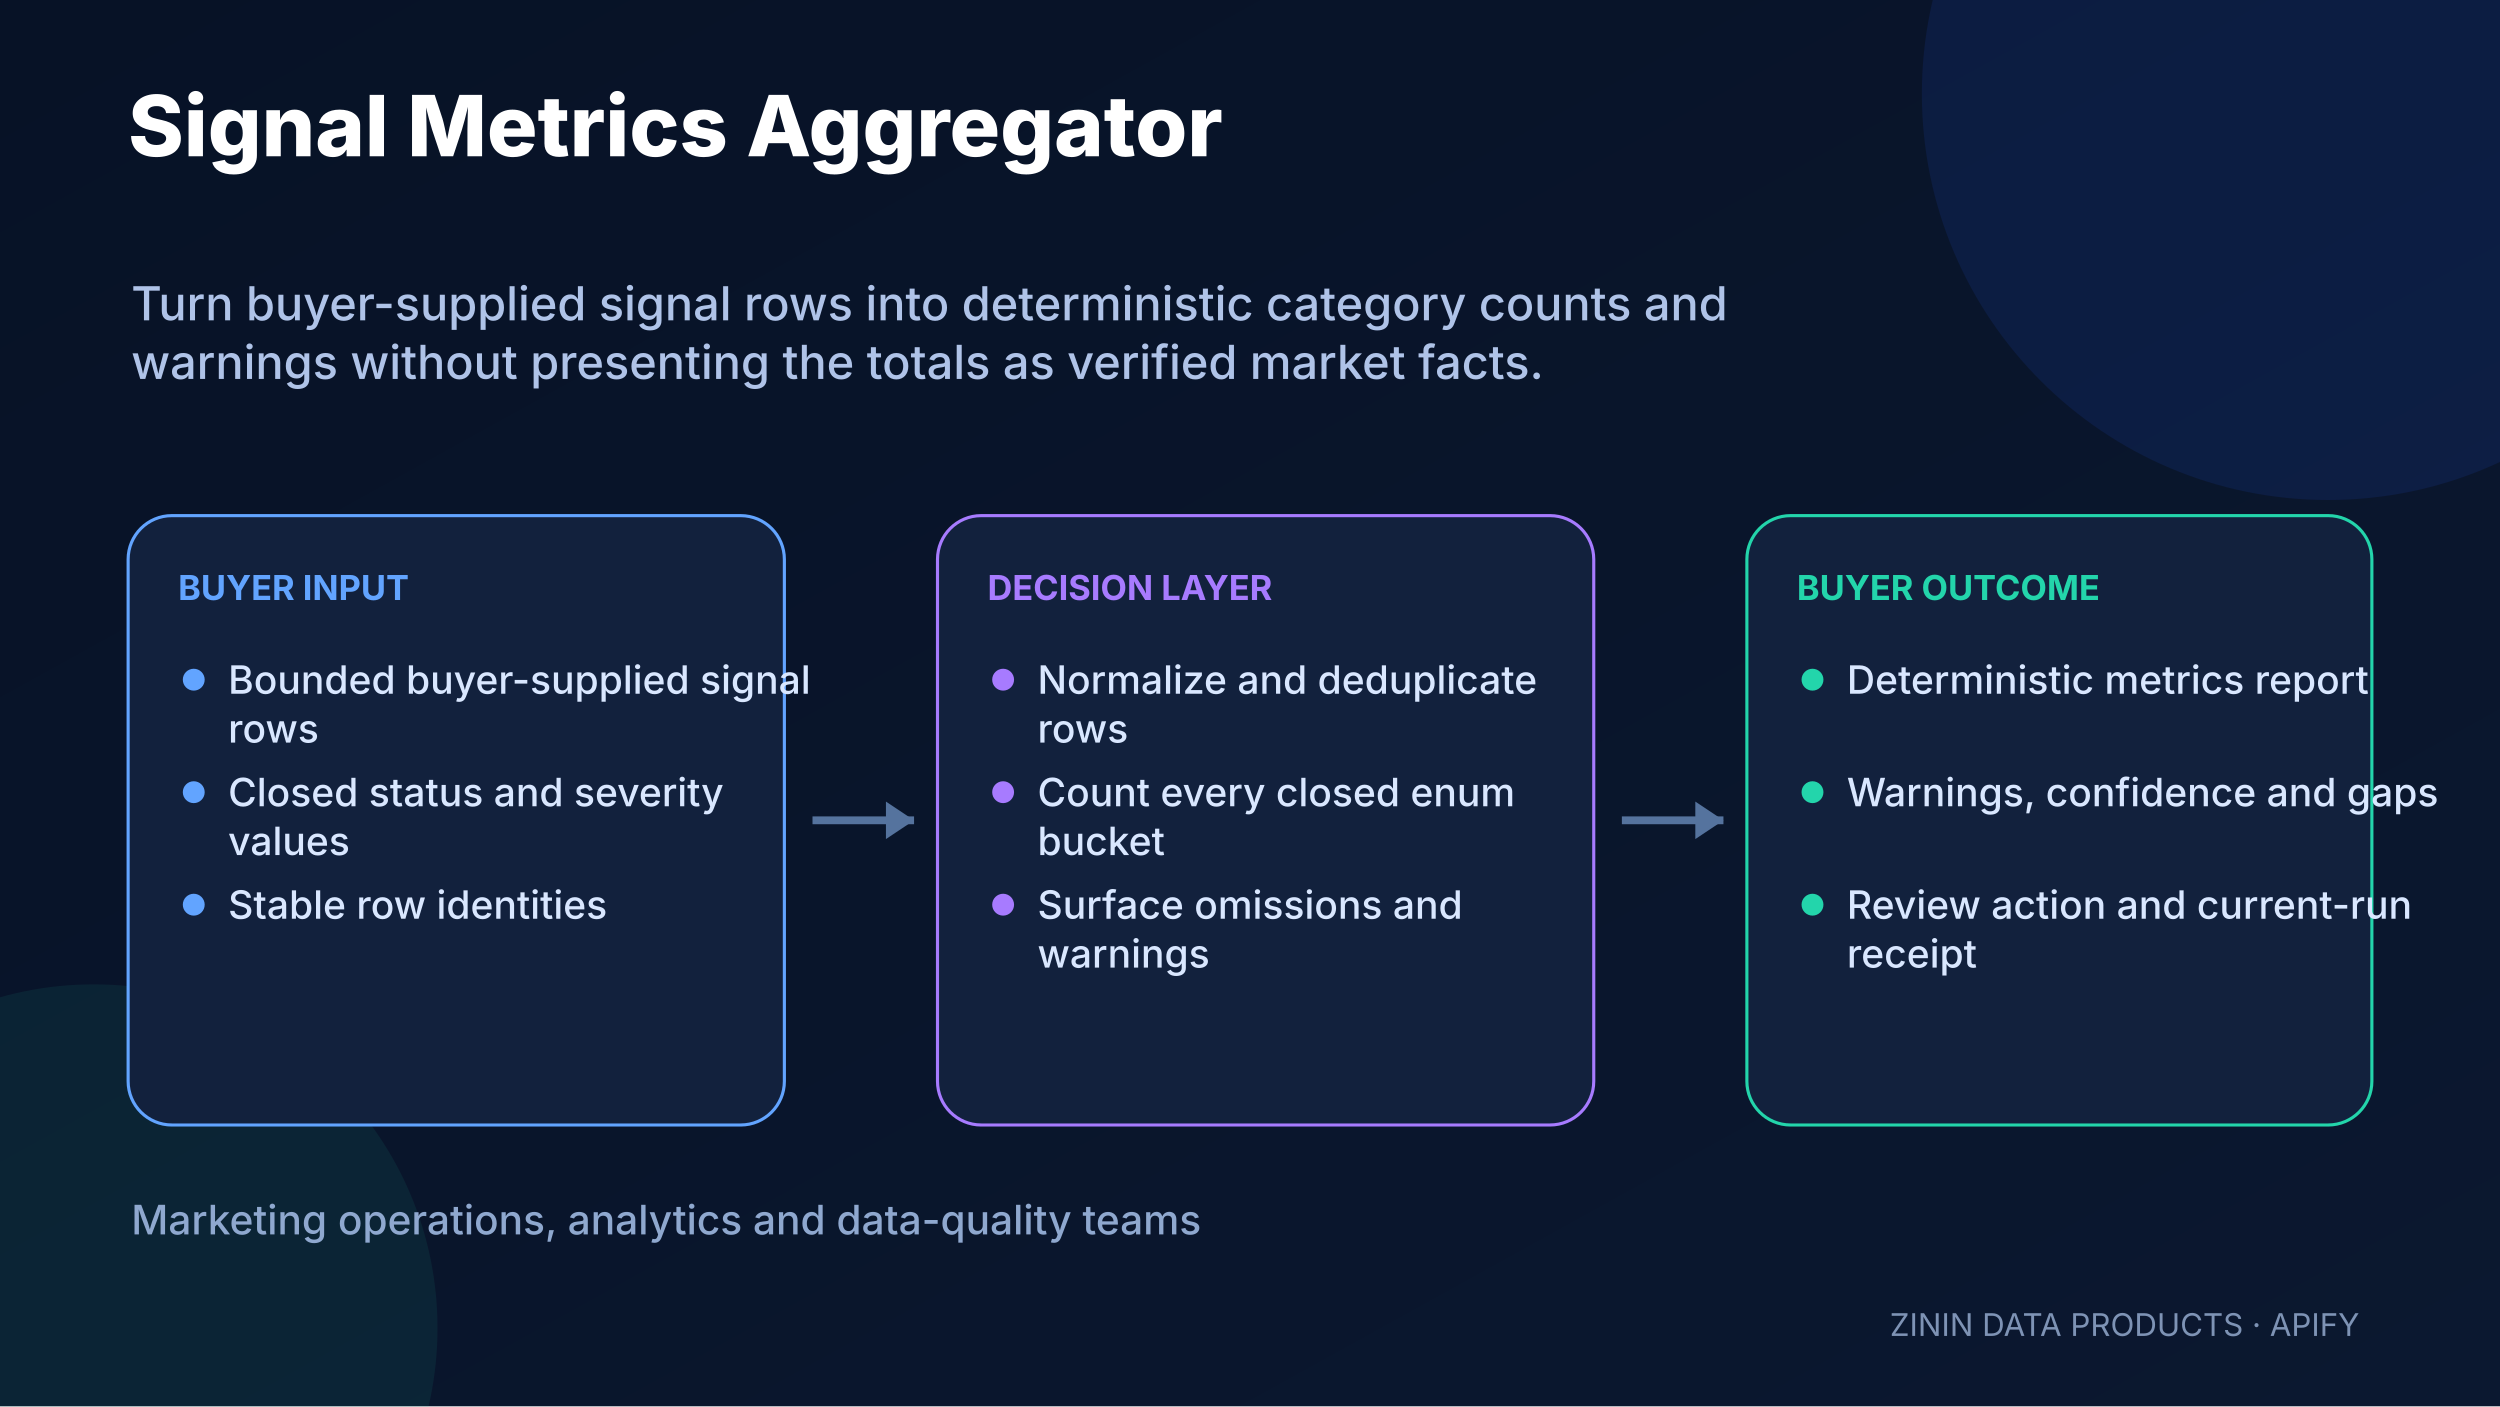
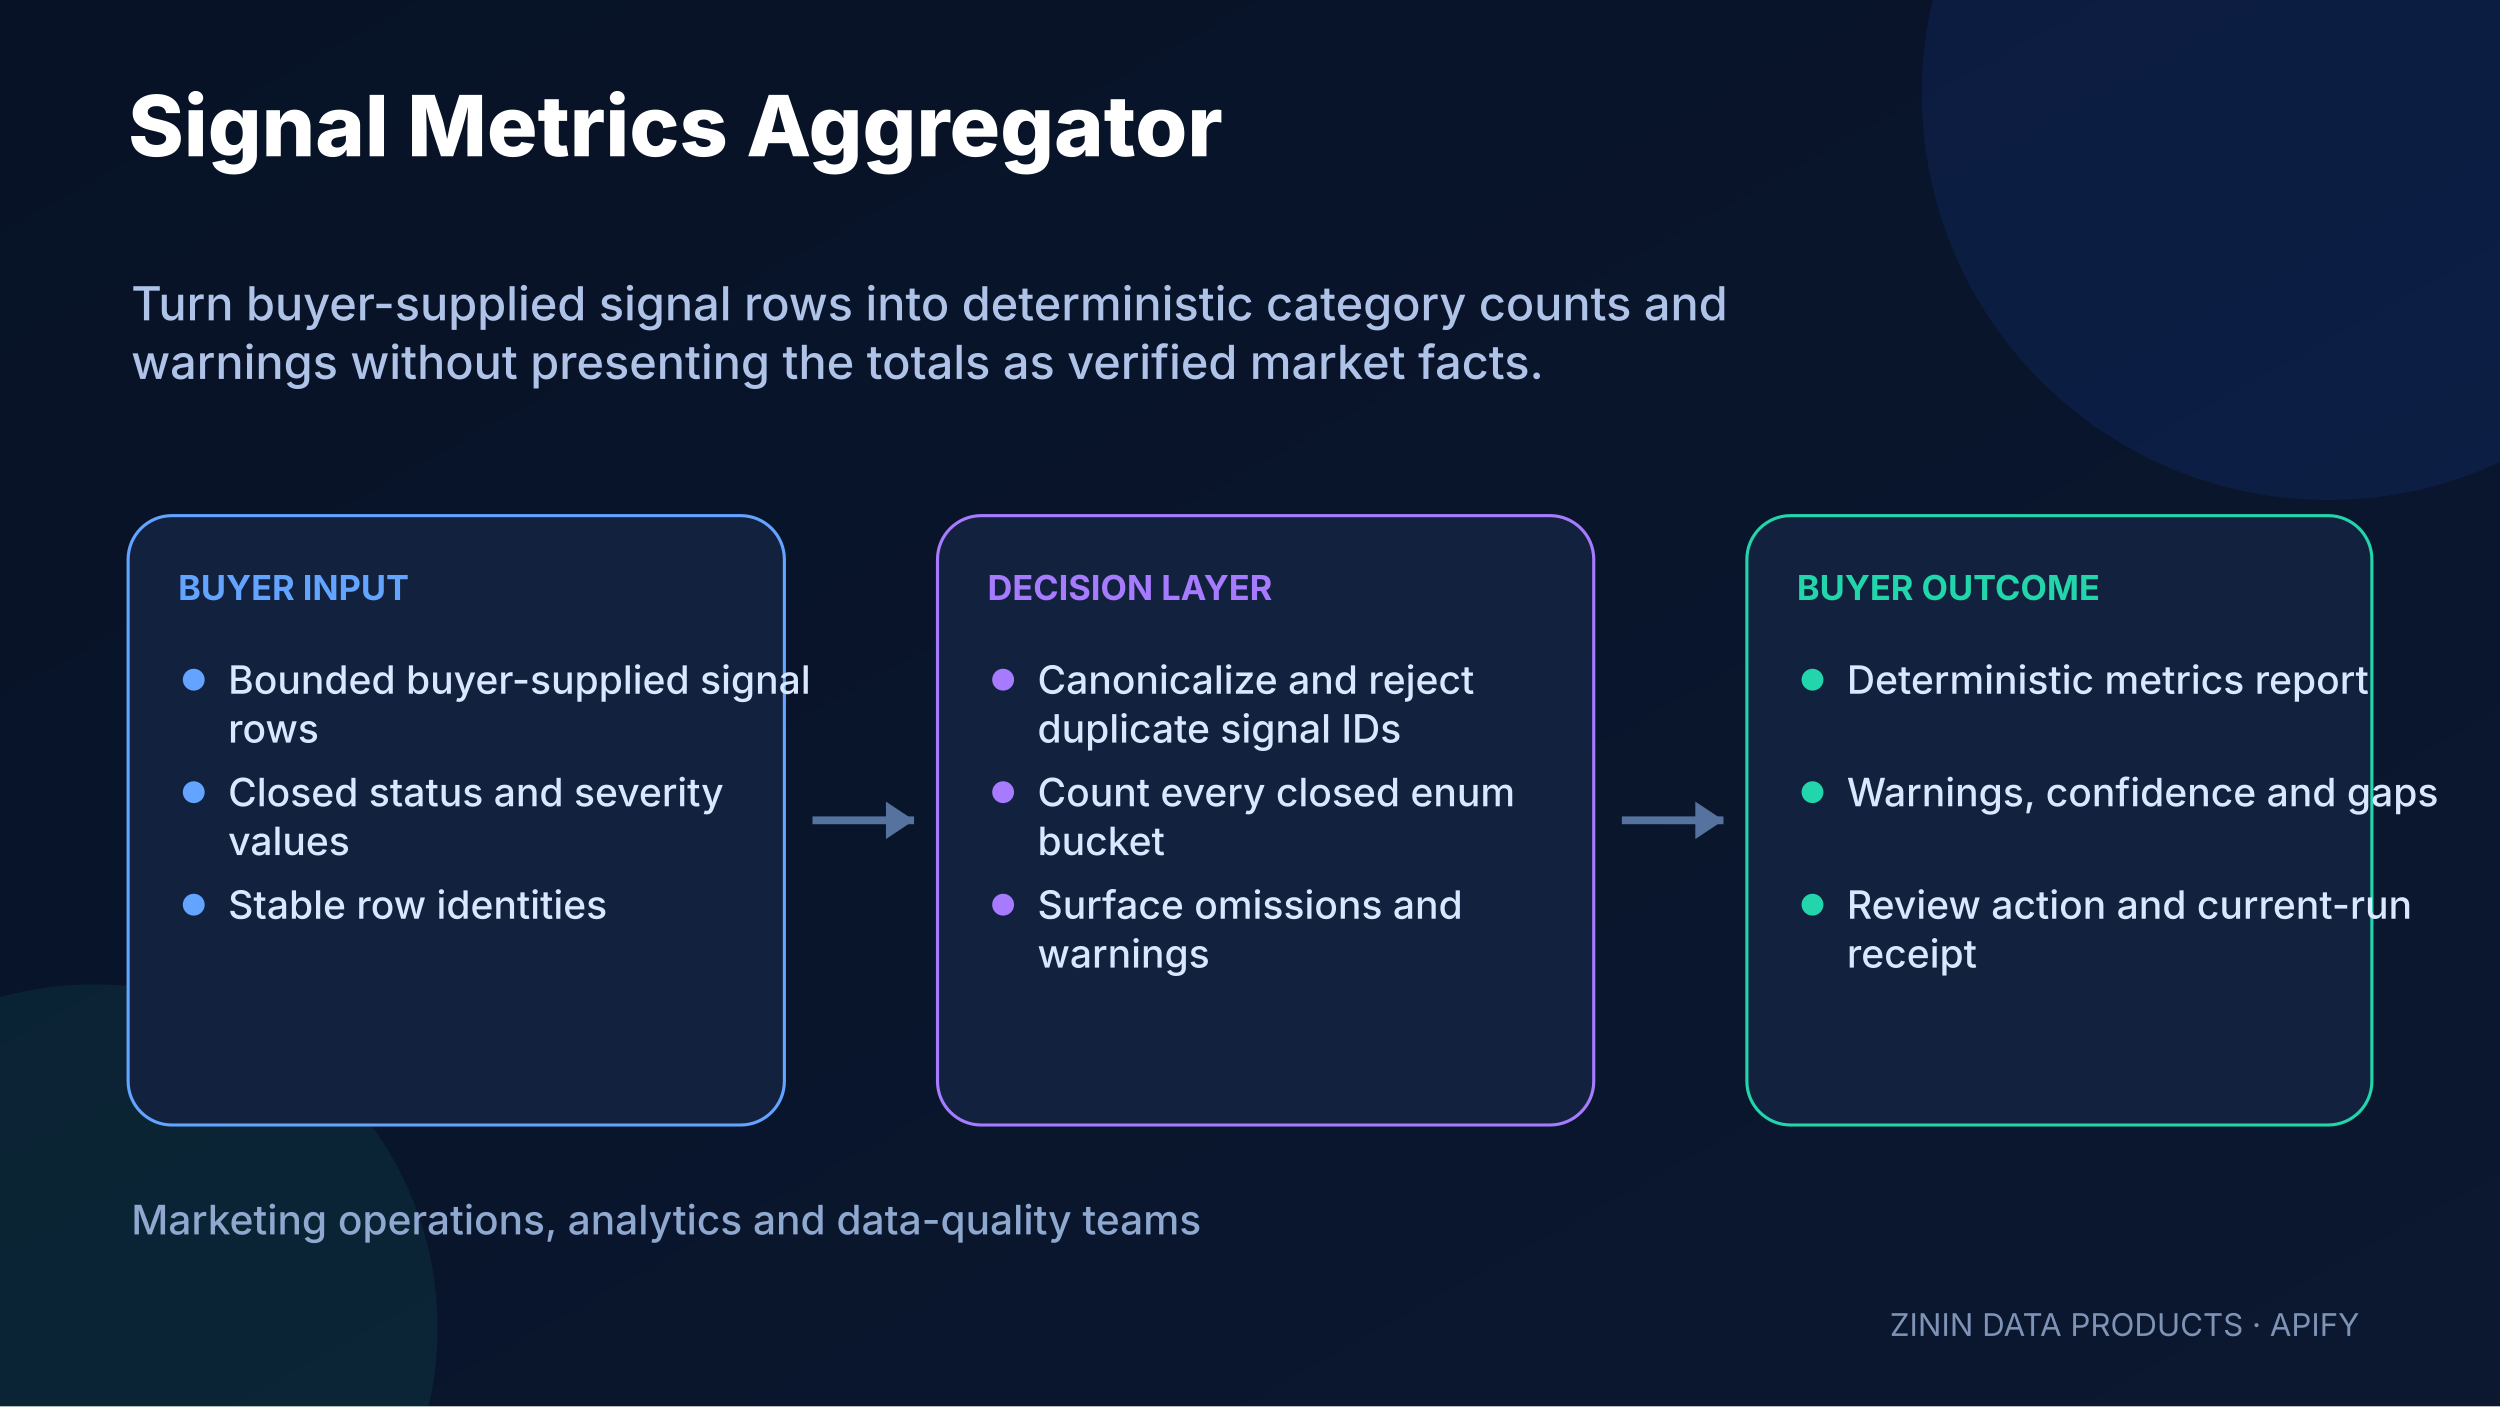
<svg xmlns="http://www.w3.org/2000/svg" width="1600" height="900" viewBox="0 0 1600 900">
  <defs>
    <linearGradient id="bg" x1="0" y1="0" x2="1" y2="1">
      <stop stop-color="#071226" />
      <stop offset="1" stop-color="#0B1830" />
    </linearGradient>
  </defs>
  <rect width="1600" height="900" fill="url(#bg)" />
  <circle cx="1490" cy="60" r="260" fill="#2457FF" opacity="0.11" />
  <circle cx="60" cy="850" r="220" fill="#23D5AB" opacity="0.08" />
  <text x="82" y="100" font-family="Inter,Arial,sans-serif" font-size="54" font-weight="760" fill="#FFFFFF">Signal Metrics Aggregator</text>
  <text x="84" y="205" font-family="Inter,Arial,sans-serif" font-size="30" font-weight="500" fill="#AFC3E8">Turn buyer-supplied signal rows into deterministic category counts and</text>
  <text x="84" y="242.5" font-family="Inter,Arial,sans-serif" font-size="30" font-weight="500" fill="#AFC3E8">warnings without presenting the totals as verified market facts.</text>
  <rect x="82" y="330" width="420" height="390" rx="28" fill="#12213D" stroke="#62A4FF" stroke-width="2" />
  <text x="114" y="384" font-family="Inter,Arial,sans-serif" font-size="22" font-weight="700" fill="#62A4FF">BUYER INPUT</text>
  <circle cx="124" cy="435" r="7" fill="#62A4FF" />
  <text x="146" y="444" font-family="Inter,Arial,sans-serif" font-size="25" font-weight="500" fill="#D9E7FF">Bounded buyer-supplied signal</text>
  <text x="146" y="475.25" font-family="Inter,Arial,sans-serif" font-size="25" font-weight="500" fill="#D9E7FF">rows</text>
  <circle cx="124" cy="507" r="7" fill="#62A4FF" />
  <text x="146" y="516" font-family="Inter,Arial,sans-serif" font-size="25" font-weight="500" fill="#D9E7FF">Closed status and severity</text>
  <text x="146" y="547.25" font-family="Inter,Arial,sans-serif" font-size="25" font-weight="500" fill="#D9E7FF">values</text>
  <circle cx="124" cy="579" r="7" fill="#62A4FF" />
  <text x="146" y="588" font-family="Inter,Arial,sans-serif" font-size="25" font-weight="500" fill="#D9E7FF">Stable row identities</text>
  <path d="M520 525 H585" stroke="#55739E" stroke-width="5" />
  <path d="M585 525 l-18 -12 v24z" fill="#55739E" />
  <rect x="600" y="330" width="420" height="390" rx="28" fill="#12213D" stroke="#A77BFF" stroke-width="2" />
  <text x="632" y="384" font-family="Inter,Arial,sans-serif" font-size="22" font-weight="700" fill="#A77BFF">DECISION LAYER</text>
  <circle cx="642" cy="435" r="7" fill="#A77BFF" />
-   <text x="664" y="444" font-family="Inter,Arial,sans-serif" font-size="25" font-weight="500" fill="#D9E7FF">Normalize and deduplicate</text>
-   <text x="664" y="475.25" font-family="Inter,Arial,sans-serif" font-size="25" font-weight="500" fill="#D9E7FF">rows</text>
+   <text x="664" y="444" font-family="Inter,Arial,sans-serif" font-size="25" font-weight="500" fill="#D9E7FF">Canonicalize and reject</text>
+   <text x="664" y="475.25" font-family="Inter,Arial,sans-serif" font-size="25" font-weight="500" fill="#D9E7FF">duplicate signal IDs</text>
  <circle cx="642" cy="507" r="7" fill="#A77BFF" />
  <text x="664" y="516" font-family="Inter,Arial,sans-serif" font-size="25" font-weight="500" fill="#D9E7FF">Count every closed enum</text>
  <text x="664" y="547.25" font-family="Inter,Arial,sans-serif" font-size="25" font-weight="500" fill="#D9E7FF">bucket</text>
  <circle cx="642" cy="579" r="7" fill="#A77BFF" />
  <text x="664" y="588" font-family="Inter,Arial,sans-serif" font-size="25" font-weight="500" fill="#D9E7FF">Surface omissions and</text>
  <text x="664" y="619.25" font-family="Inter,Arial,sans-serif" font-size="25" font-weight="500" fill="#D9E7FF">warnings</text>
  <path d="M1038 525 H1103" stroke="#55739E" stroke-width="5" />
  <path d="M1103 525 l-18 -12 v24z" fill="#55739E" />
  <rect x="1118" y="330" width="400" height="390" rx="28" fill="#12213D" stroke="#23D5AB" stroke-width="2" />
  <text x="1150" y="384" font-family="Inter,Arial,sans-serif" font-size="22" font-weight="700" fill="#23D5AB">BUYER OUTCOME</text>
  <circle cx="1160" cy="435" r="7" fill="#23D5AB" />
  <text x="1182" y="444" font-family="Inter,Arial,sans-serif" font-size="25" font-weight="500" fill="#D9E7FF">Deterministic metrics report</text>
  <circle cx="1160" cy="507" r="7" fill="#23D5AB" />
  <text x="1182" y="516" font-family="Inter,Arial,sans-serif" font-size="25" font-weight="500" fill="#D9E7FF">Warnings, confidence and gaps</text>
  <circle cx="1160" cy="579" r="7" fill="#23D5AB" />
  <text x="1182" y="588" font-family="Inter,Arial,sans-serif" font-size="25" font-weight="500" fill="#D9E7FF">Review action and current-run</text>
  <text x="1182" y="619.25" font-family="Inter,Arial,sans-serif" font-size="25" font-weight="500" fill="#D9E7FF">receipt</text>
  <text x="84" y="790" font-family="Inter,Arial,sans-serif" font-size="26" font-weight="500" fill="#8FA8CF">Marketing operations, analytics and data-quality teams</text>
  <text x="1510" y="855" text-anchor="end" font-family="Inter,Arial,sans-serif" font-size="20" fill="#7E93B5">ZININ DATA PRODUCTS · APIFY</text>
</svg>
